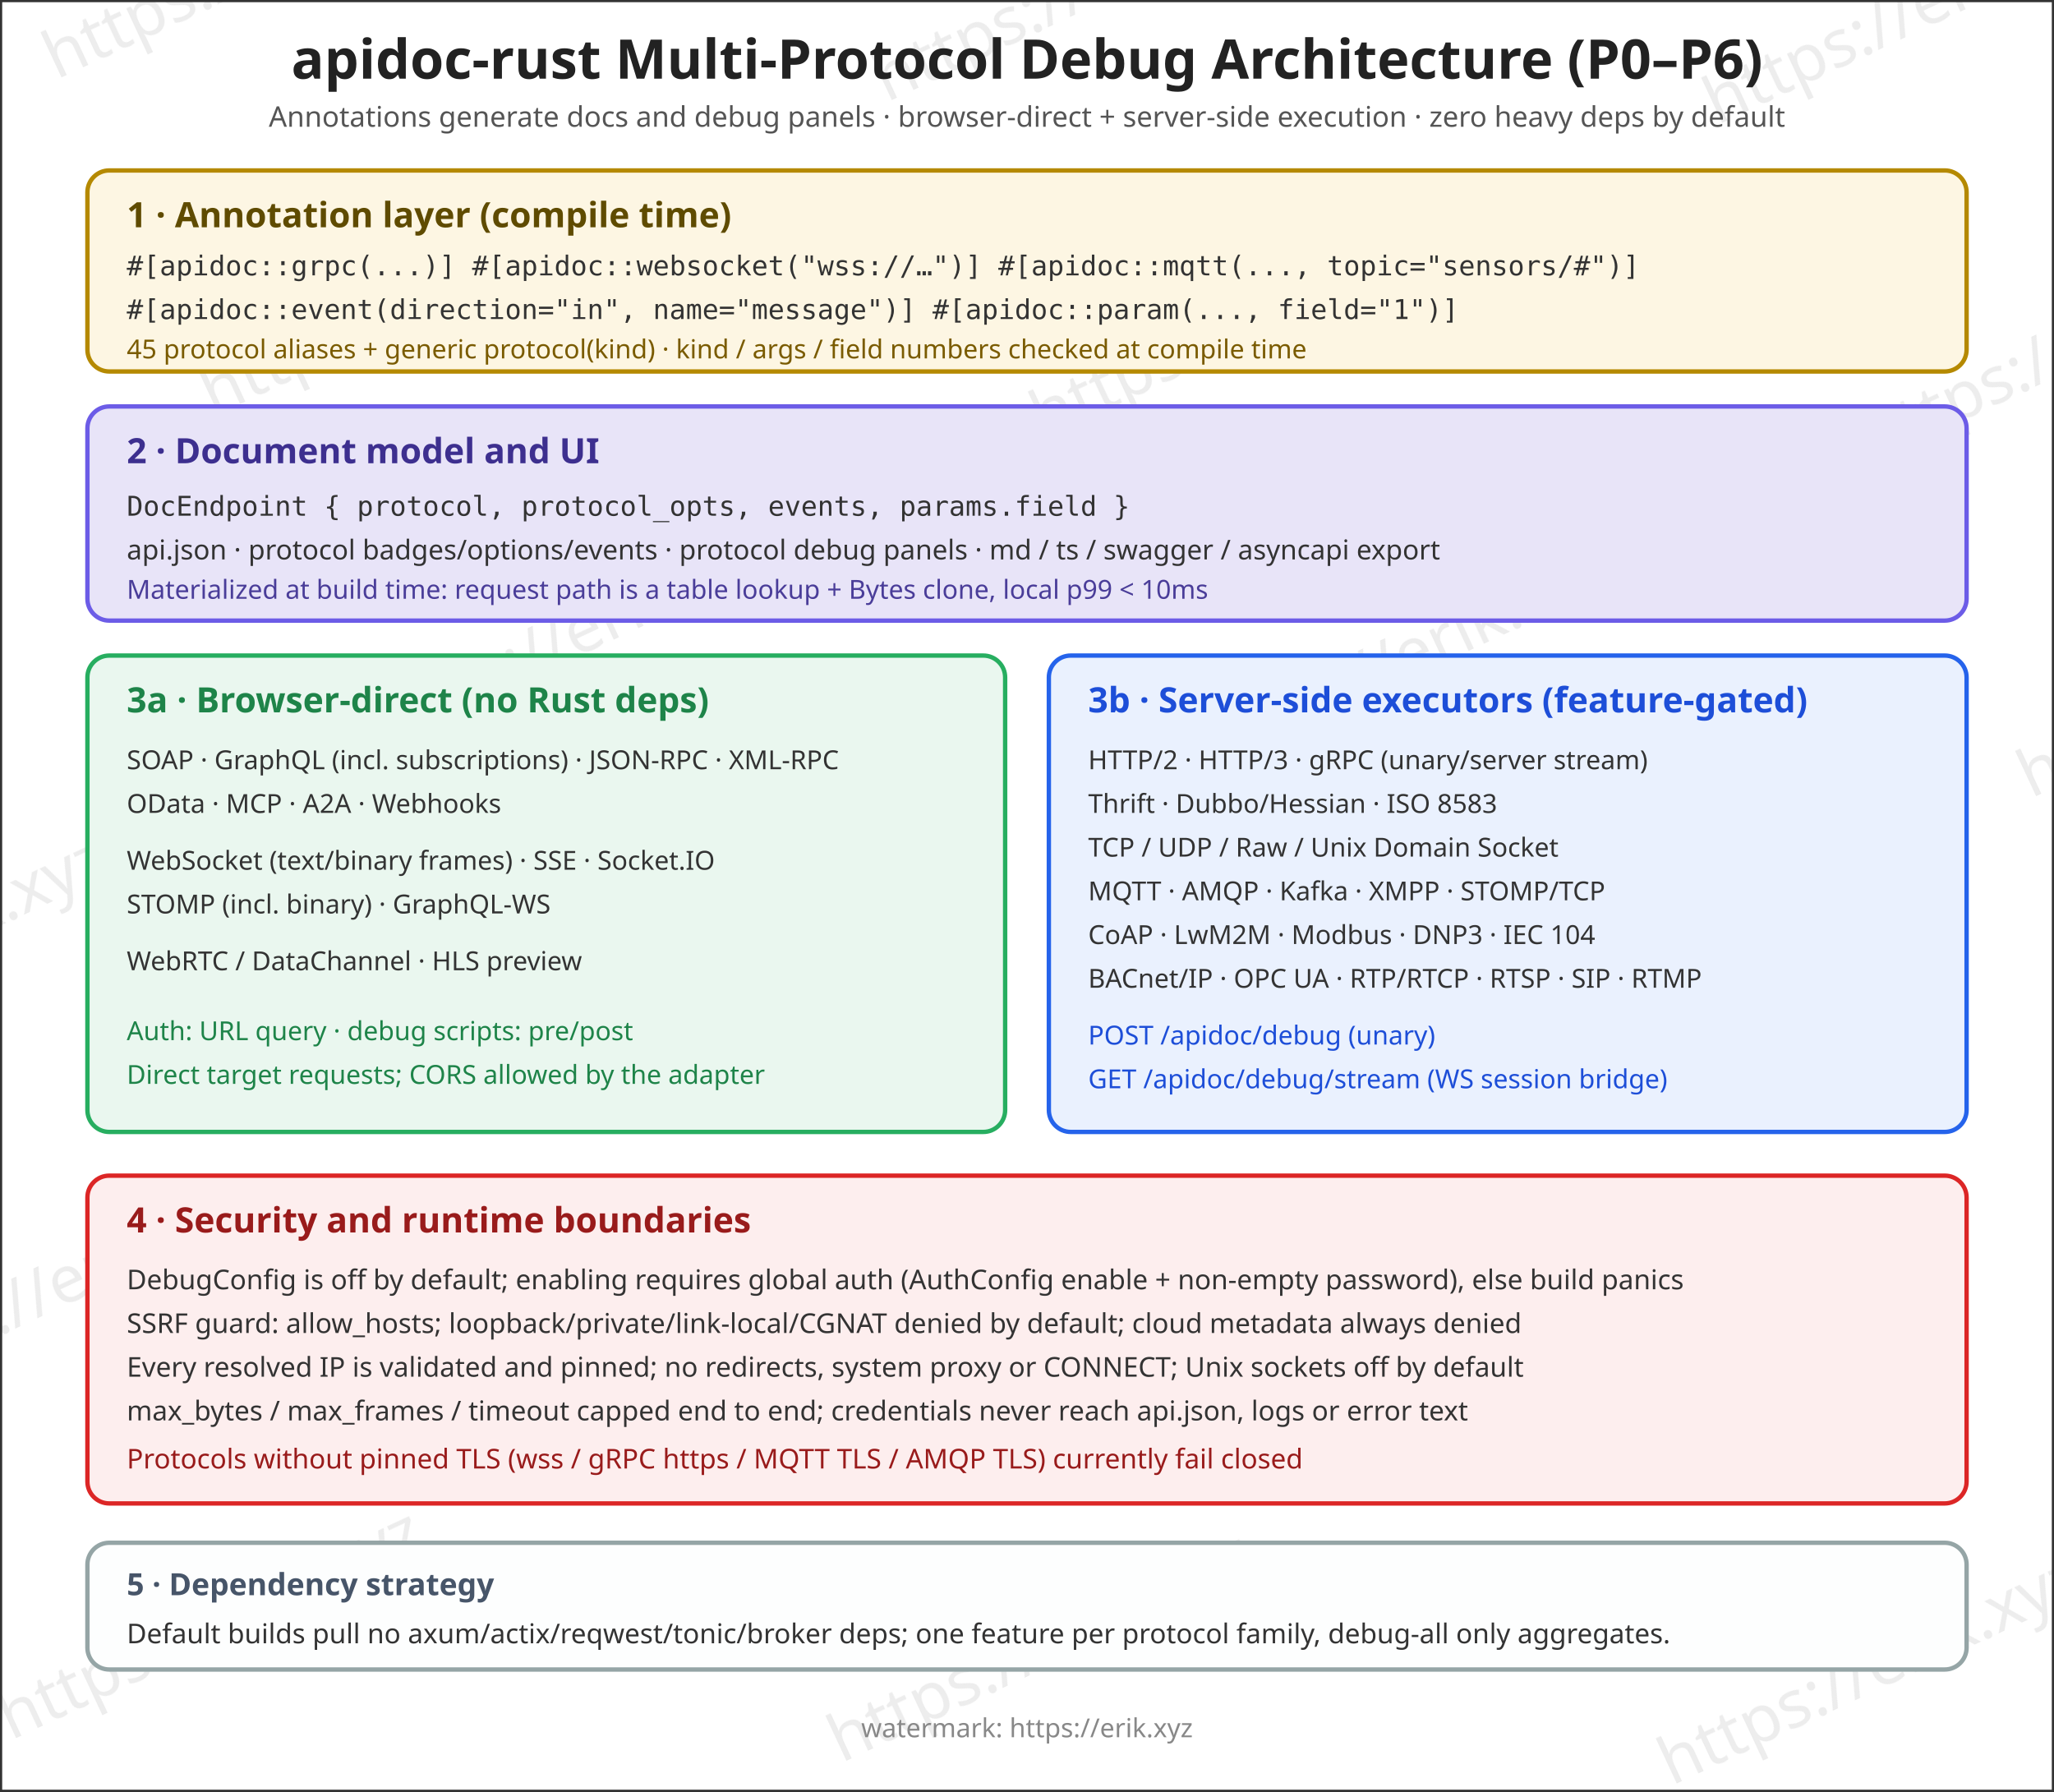
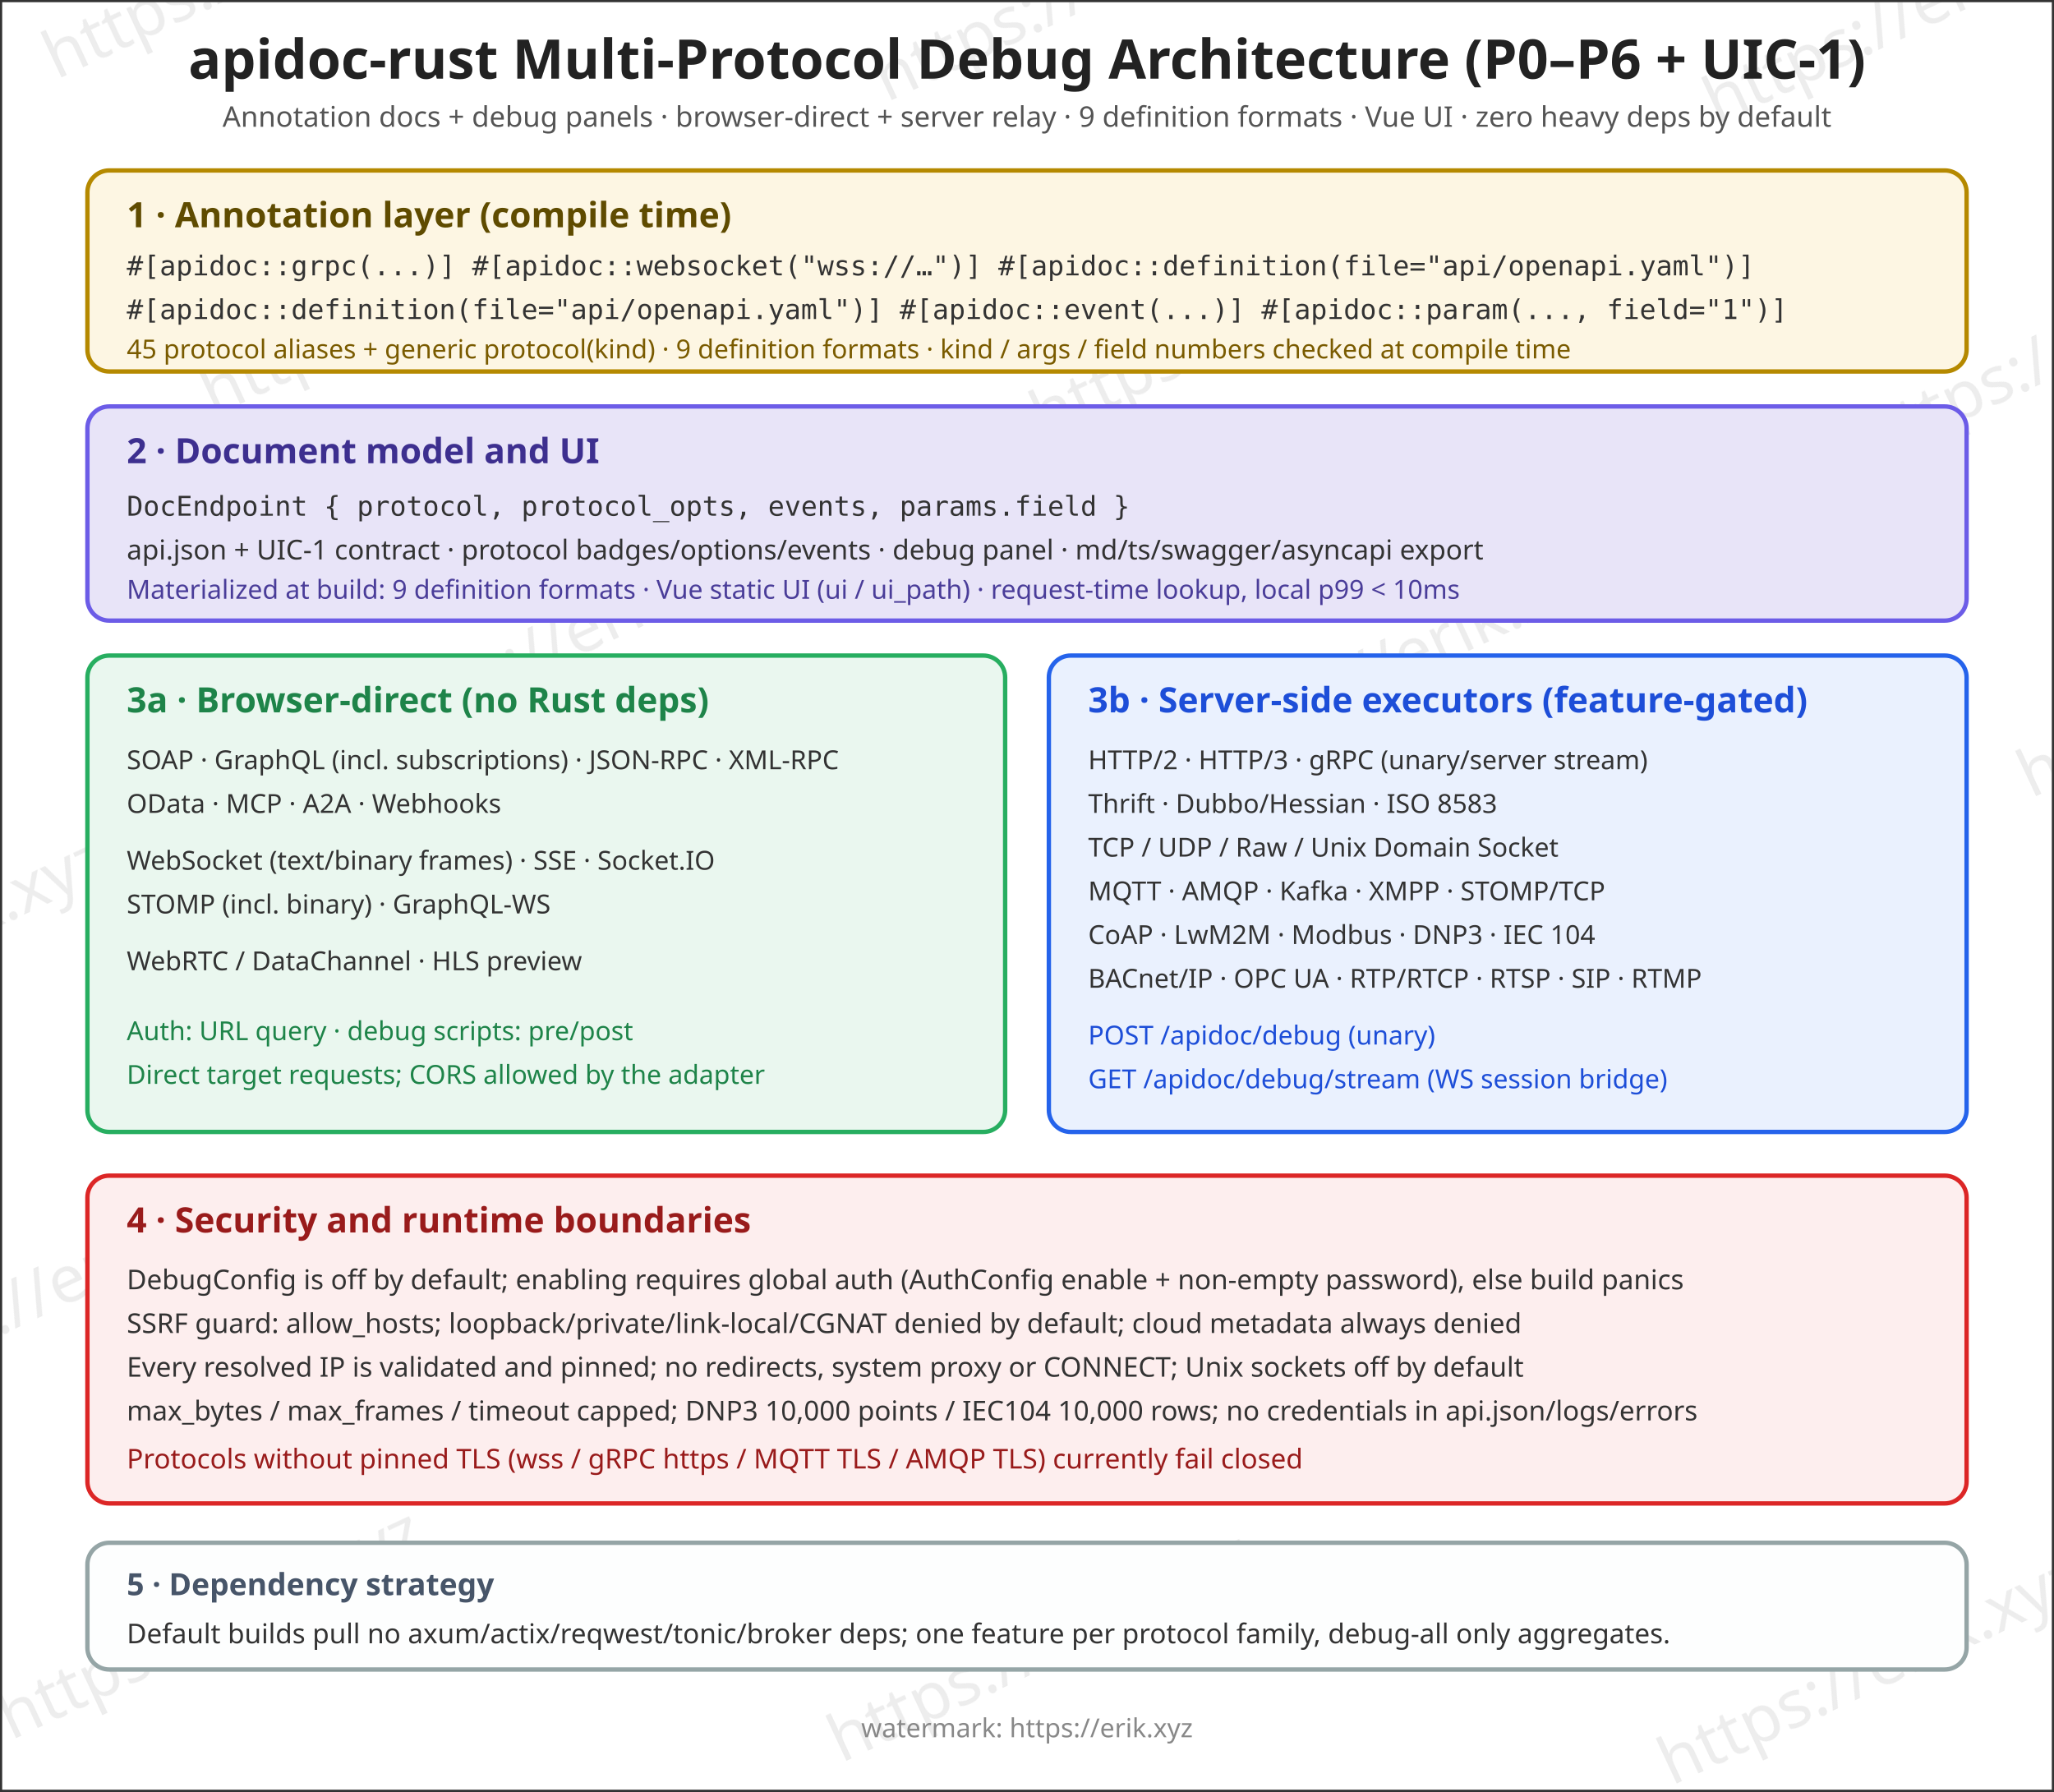
<svg xmlns="http://www.w3.org/2000/svg" viewBox="0 0 940 820" font-family="sans-serif">
  <defs>
    <pattern id="wm" width="340" height="170" patternUnits="userSpaceOnUse" patternTransform="rotate(-25)">
      <text x="8" y="44" font-size="30" fill="#888888" opacity="0.15">https://erik.xyz</text>
    </pattern>
    <marker id="arrow" markerWidth="10" markerHeight="10" refX="8" refY="3" orient="auto">
      <path d="M0,0 L0,6 L9,3 z" fill="#555" />
    </marker>
  </defs>
  <rect width="940" height="820" fill="url(#wm)" />
  <rect x="0" y="0" width="940" height="820" fill="none" stroke="#333" stroke-width="2" />
-   <text x="470" y="36" text-anchor="middle" font-size="25" font-weight="bold" fill="#222">apidoc-rust Multi-Protocol Debug Architecture (P0–P6)</text>
-   <text x="470" y="58" text-anchor="middle" font-size="13" fill="#555">Annotations generate docs and debug panels · browser-direct + server-side execution · zero heavy deps by default</text>
+   <text x="470" y="36" text-anchor="middle" font-size="25" font-weight="bold" fill="#222">apidoc-rust Multi-Protocol Debug Architecture (P0–P6 + UIC-1)</text>
+   <text x="470" y="58" text-anchor="middle" font-size="13" fill="#555">Annotation docs + debug panels · browser-direct + server relay · 9 definition formats · Vue UI · zero heavy deps by default</text>
  <rect x="40" y="78" width="860" height="92" rx="10" fill="#fdf6e3" stroke="#b58900" stroke-width="2" />
  <text x="58" y="104" font-size="16" font-weight="bold" fill="#5f4b00">1 · Annotation layer (compile time)</text>
-   <text x="58" y="126" font-size="12.5" font-family="monospace" fill="#333">#[apidoc::grpc(...)]  #[apidoc::websocket("wss://…")]  #[apidoc::mqtt(..., topic="sensors/#")]</text>
-   <text x="58" y="146" font-size="12.5" font-family="monospace" fill="#333">#[apidoc::event(direction="in", name="message")]  #[apidoc::param(..., field="1")]</text>
-   <text x="58" y="164" font-size="12" fill="#7a5b00">45 protocol aliases + generic protocol(kind) · kind / args / field numbers checked at compile time</text>
+   <text x="58" y="126" font-size="12.5" font-family="monospace" fill="#333">#[apidoc::grpc(...)]  #[apidoc::websocket("wss://…")]  #[apidoc::definition(file="api/openapi.yaml")]</text>
+   <text x="58" y="146" font-size="12.5" font-family="monospace" fill="#333">#[apidoc::definition(file="api/openapi.yaml")]  #[apidoc::event(...)]  #[apidoc::param(..., field="1")]</text>
+   <text x="58" y="164" font-size="12" fill="#7a5b00">45 protocol aliases + generic protocol(kind) · 9 definition formats · kind / args / field numbers checked at compile time</text>
  <rect x="40" y="186" width="860" height="98" rx="10" fill="#e8e4f8" stroke="#6c5ce7" stroke-width="2" />
  <text x="58" y="212" font-size="16" font-weight="bold" fill="#3d2f8f">2 · Document model and UI</text>
  <text x="58" y="236" font-size="12.5" font-family="monospace" fill="#333">DocEndpoint { protocol, protocol_opts, events, params.field }</text>
-   <text x="58" y="256" font-size="12.5" fill="#333">api.json · protocol badges/options/events · protocol debug panels · md / ts / swagger / asyncapi export</text>
-   <text x="58" y="274" font-size="12" fill="#4a3d99">Materialized at build time: request path is a table lookup + Bytes clone, local p99 &lt; 10ms</text>
+   <text x="58" y="256" font-size="12.5" fill="#333">api.json + UIC-1 contract · protocol badges/options/events · debug panel · md/ts/swagger/asyncapi export</text>
+   <text x="58" y="274" font-size="12" fill="#4a3d99">Materialized at build: 9 definition formats · Vue static UI (ui / ui_path) · request-time lookup, local p99 &lt; 10ms</text>
  <rect x="40" y="300" width="420" height="218" rx="10" fill="#eaf7ef" stroke="#27ae60" stroke-width="2" />
  <text x="58" y="326" font-size="16" font-weight="bold" fill="#1e8449">3a · Browser-direct (no Rust deps)</text>
  <text x="58" y="352" font-size="12" fill="#333">SOAP · GraphQL (incl. subscriptions) · JSON-RPC · XML-RPC</text>
  <text x="58" y="372" font-size="12" fill="#333">OData · MCP · A2A · Webhooks</text>
  <text x="58" y="398" font-size="12" fill="#333">WebSocket (text/binary frames) · SSE · Socket.IO</text>
  <text x="58" y="418" font-size="12" fill="#333">STOMP (incl. binary) · GraphQL-WS</text>
  <text x="58" y="444" font-size="12" fill="#333">WebRTC / DataChannel · HLS preview</text>
  <text x="58" y="476" font-size="12" fill="#1e8449">Auth: URL query · debug scripts: pre/post</text>
  <text x="58" y="496" font-size="12" fill="#1e8449">Direct target requests; CORS allowed by the adapter</text>
  <rect x="480" y="300" width="420" height="218" rx="10" fill="#eaf1fe" stroke="#2563eb" stroke-width="2" />
  <text x="498" y="326" font-size="16" font-weight="bold" fill="#1d4ed8">3b · Server-side executors (feature-gated)</text>
  <text x="498" y="352" font-size="12" fill="#333">HTTP/2 · HTTP/3 · gRPC (unary/server stream)</text>
  <text x="498" y="372" font-size="12" fill="#333">Thrift · Dubbo/Hessian · ISO 8583</text>
  <text x="498" y="392" font-size="12" fill="#333">TCP / UDP / Raw / Unix Domain Socket</text>
  <text x="498" y="412" font-size="12" fill="#333">MQTT · AMQP · Kafka · XMPP · STOMP/TCP</text>
  <text x="498" y="432" font-size="12" fill="#333">CoAP · LwM2M · Modbus · DNP3 · IEC 104</text>
  <text x="498" y="452" font-size="12" fill="#333">BACnet/IP · OPC UA · RTP/RTCP · RTSP · SIP · RTMP</text>
  <text x="498" y="478" font-size="12" fill="#1d4ed8">POST /apidoc/debug (unary)</text>
  <text x="498" y="498" font-size="12" fill="#1d4ed8">GET /apidoc/debug/stream (WS session bridge)</text>
  <rect x="40" y="538" width="860" height="150" rx="10" fill="#fdeeee" stroke="#dc2626" stroke-width="2" />
  <text x="58" y="564" font-size="16" font-weight="bold" fill="#991b1b">4 · Security and runtime boundaries</text>
  <text x="58" y="590" font-size="12.5" fill="#333">DebugConfig is off by default; enabling requires global auth (AuthConfig enable + non-empty password), else build panics</text>
  <text x="58" y="610" font-size="12.5" fill="#333">SSRF guard: allow_hosts; loopback/private/link-local/CGNAT denied by default; cloud metadata always denied</text>
  <text x="58" y="630" font-size="12.5" fill="#333">Every resolved IP is validated and pinned; no redirects, system proxy or CONNECT; Unix sockets off by default</text>
-   <text x="58" y="650" font-size="12.5" fill="#333">max_bytes / max_frames / timeout capped end to end; credentials never reach api.json, logs or error text</text>
+   <text x="58" y="650" font-size="12.5" fill="#333">max_bytes / max_frames / timeout capped; DNP3 10,000 points / IEC104 10,000 rows; no credentials in api.json/logs/errors</text>
  <text x="58" y="672" font-size="12.5" fill="#991b1b">Protocols without pinned TLS (wss / gRPC https / MQTT TLS / AMQP TLS) currently fail closed</text>
  <rect x="40" y="706" width="860" height="58" rx="10" fill="#fdfefe" stroke="#95a5a6" stroke-width="2" />
  <text x="58" y="730" font-size="14" font-weight="bold" fill="#475569">5 · Dependency strategy</text>
  <text x="58" y="752" font-size="12.5" fill="#333">Default builds pull no axum/actix/reqwest/tonic/broker deps; one feature per protocol family, debug-all only aggregates.</text>
  <text x="470" y="795" text-anchor="middle" font-size="12" fill="#888">watermark: https://erik.xyz</text>
</svg>
